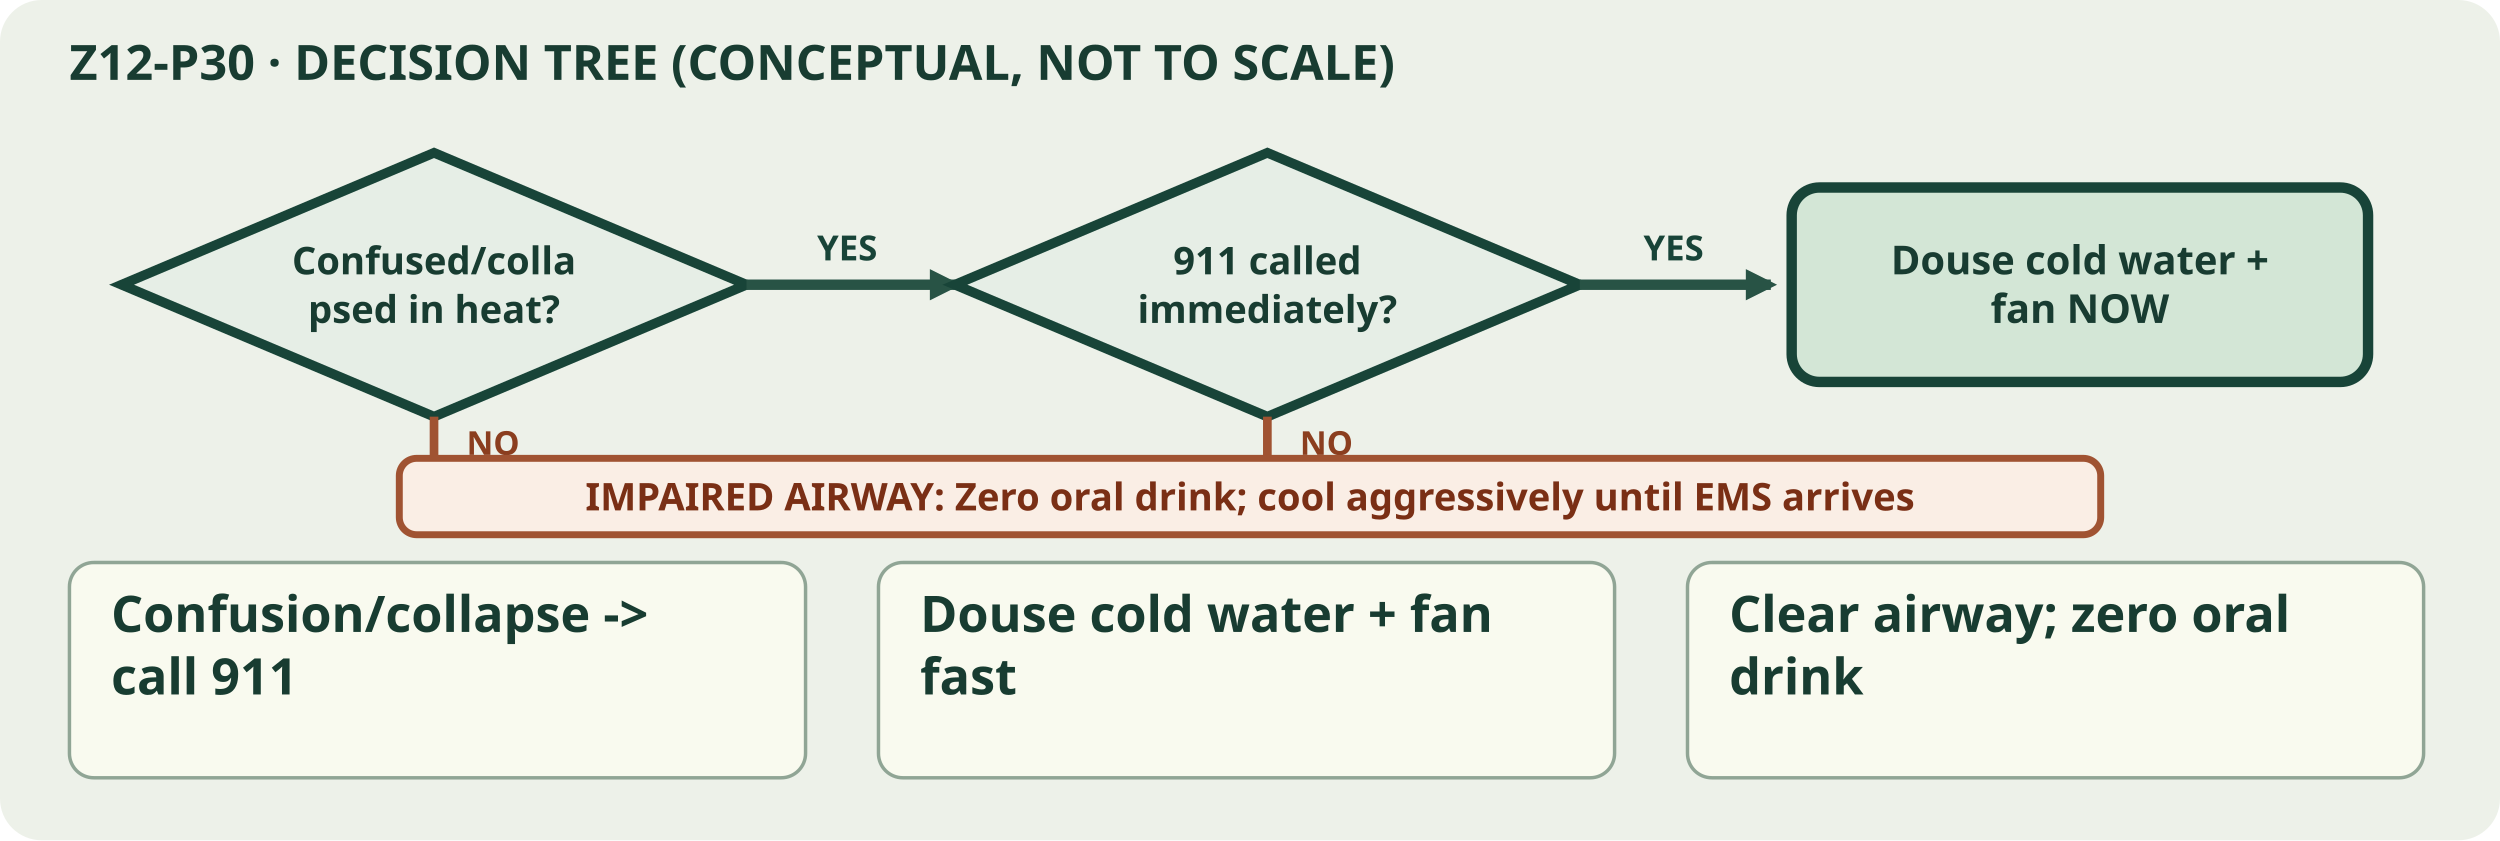
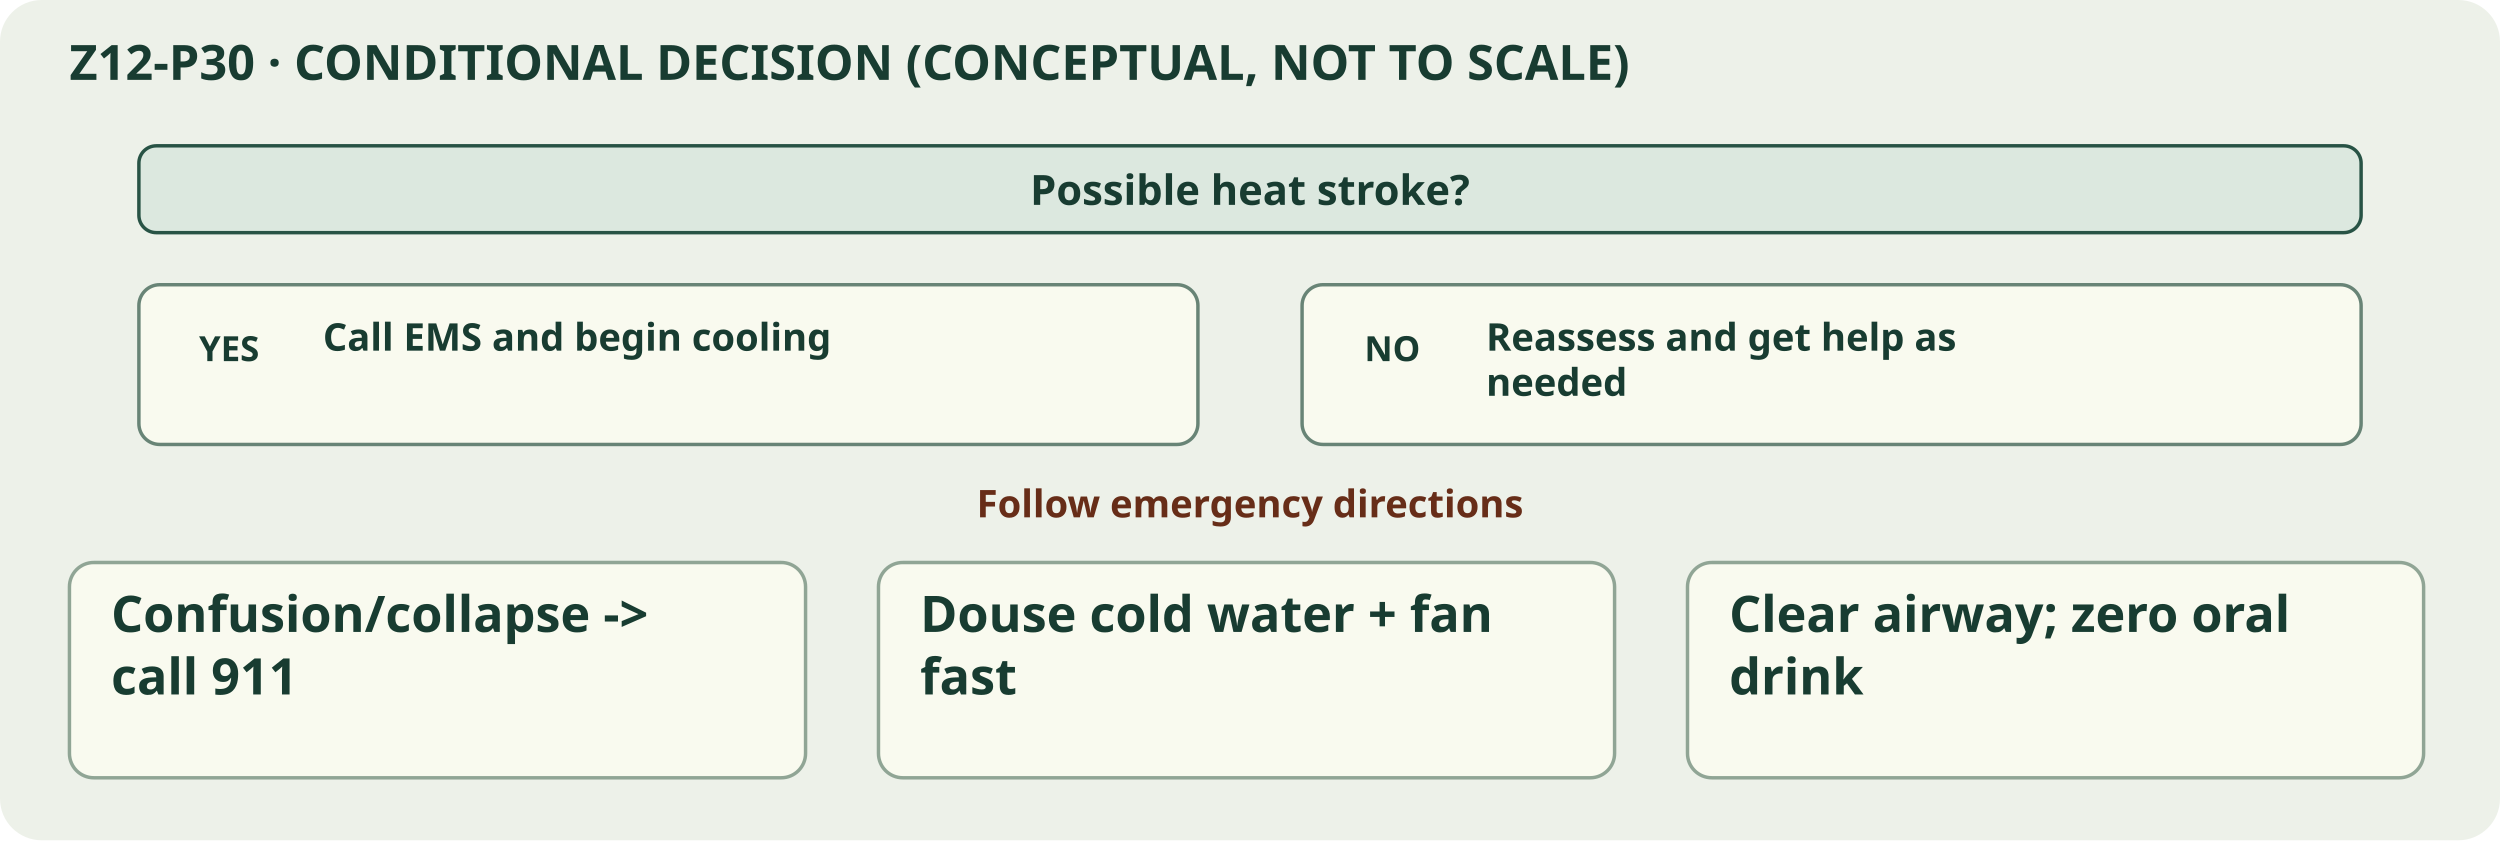
<svg xmlns="http://www.w3.org/2000/svg" viewBox="0 0 720 242" role="img" aria-labelledby="title desc">
  <defs>
    <marker id="arrow" viewBox="0 0 10 10" markerWidth="3" markerHeight="3" refX="8" refY="5" orient="auto">
      <path d="M0 0L10 5 0 10Z" fill="#285345" />
    </marker>
  </defs>
  <rect width="720" height="242" rx="12" fill="#edf1e9" />
  <g font-family="system-ui,sans-serif" font-size="14.5" font-weight="650" fill="#183c31">
-     <text x="20" y="23" font-size="14" font-weight="700" fill="#183c31" text-anchor="start">Z12-P30 · DECISION TREE (CONCEPTUAL, NOT TO SCALE)</text>
-     <g id="decision-tree-artwork">
-       <polygon points="125,44 215,82 125,120 35,82" fill="#e6eee6" stroke="#184438" stroke-width="2.8" />
-       <text x="125" y="79" font-size="11" font-weight="700" fill="#183c31" text-anchor="middle">Confused/colla</text>
-       <text x="125" y="93" font-size="11" font-weight="700" fill="#183c31" text-anchor="middle">psed in heat?</text>
-       <path d="M215 82h60" stroke="#285345" stroke-width="3" marker-end="url(#arrow)" />
-       <text x="244" y="75" font-size="10" font-weight="650" fill="#184438" text-anchor="middle">YES</text>
-       <polygon points="365,44 455,82 365,120 275,82" fill="#e6eee6" stroke="#184438" stroke-width="2.8" />
-       <text x="365" y="79" font-size="11" font-weight="700" fill="#183c31" text-anchor="middle">911 called</text>
-       <text x="365" y="93" font-size="11" font-weight="700" fill="#183c31" text-anchor="middle">immediately?</text>
-       <path d="M455 82h55" stroke="#285345" stroke-width="3" marker-end="url(#arrow)" />
-       <text x="482" y="75" font-size="10" font-weight="650" fill="#184438" text-anchor="middle">YES</text>
-       <rect x="516" y="54" width="166" height="56" rx="8" fill="#d3e6d6" stroke="#184438" stroke-width="3" />
-       <text x="599" y="79" font-size="11.5" font-weight="700" fill="#183c31" text-anchor="middle">Douse cold water +</text>
-       <text x="599" y="93" font-size="11.5" font-weight="700" fill="#183c31" text-anchor="middle">fan NOW</text>
-       <path d="M125 120v14h240v-14" fill="none" stroke="#a05332" stroke-width="2.5" />
-       <text x="142" y="131" font-size="9.5" font-weight="650" fill="#8b3e1f" text-anchor="middle">NO</text>
-       <text x="382" y="131" font-size="9.5" font-weight="650" fill="#8b3e1f" text-anchor="middle">NO</text>
-       <rect x="115" y="132" width="490" height="22" rx="5" fill="#faeee5" stroke="#a05332" stroke-width="2" />
-       <text x="360" y="147" font-size="11" font-weight="650" fill="#7a2f15" text-anchor="middle">IMPAIRED AIRWAY: Zero oral drink; cool aggressively until EMS arrives</text>
+     <text x="20" y="23" font-size="14" font-weight="700" fill="#183c31" text-anchor="start">Z12-P30 · CONDITIONAL DECISION (CONCEPTUAL, NOT TO SCALE)</text>
+     <g id="conditional-artwork">
+       <rect x="40" y="42" width="640" height="25" rx="5" fill="#dce8df" stroke="#285345" />
+       <text x="360" y="59" font-size="12" font-weight="650" fill="#183c31" text-anchor="middle">Possible heat stroke?</text>
+       <rect x="40" y="82" width="305" height="46" rx="6" fill="#f9faef" stroke="#688476" />
+       <text x="66" y="104" font-size="10" font-weight="650" fill="#183c31" text-anchor="middle">YES</text>
+       <text x="93" y="101" font-size="11" font-weight="650" fill="#183c31" text-anchor="start">Call EMS and begin cooling</text>
+       <rect x="375" y="82" width="305" height="46" rx="6" fill="#f9faef" stroke="#688476" />
+       <text x="401" y="104" font-size="10" font-weight="650" fill="#183c31" text-anchor="middle">NO</text>
+       <text x="428" y="101" font-size="11" font-weight="650" fill="#183c31" text-anchor="start">Reassess and get help as</text>
+       <text x="428" y="114" font-size="11" font-weight="650" fill="#183c31" text-anchor="start">needed</text>
+       <text x="360" y="149" font-size="11" font-weight="650" fill="#672d18" text-anchor="middle">Follow emergency directions</text>
    </g>
    <g id="stage-panels">
      <rect x="20" y="162" width="212" height="62" rx="7" fill="#f9faef" stroke="#90a595" />
      <text x="32" y="182" font-size="14.5" font-weight="650" fill="#183c31" text-anchor="start">Confusion/collapse -&gt;</text>
      <text x="32" y="200" font-size="14.5" font-weight="650" fill="#183c31" text-anchor="start">call 911</text>
      <rect x="253" y="162" width="212" height="62" rx="7" fill="#f9faef" stroke="#90a595" />
      <text x="265" y="182" font-size="14.5" font-weight="650" fill="#183c31" text-anchor="start">Douse cold water + fan</text>
      <text x="265" y="200" font-size="14.5" font-weight="650" fill="#183c31" text-anchor="start">fast</text>
      <rect x="486" y="162" width="212" height="62" rx="7" fill="#f9faef" stroke="#90a595" />
      <text x="498" y="182" font-size="14.5" font-weight="650" fill="#183c31" text-anchor="start">Clear airway; zero oral</text>
      <text x="498" y="200" font-size="14.5" font-weight="650" fill="#183c31" text-anchor="start">drink</text>
    </g>
  </g>
</svg>
